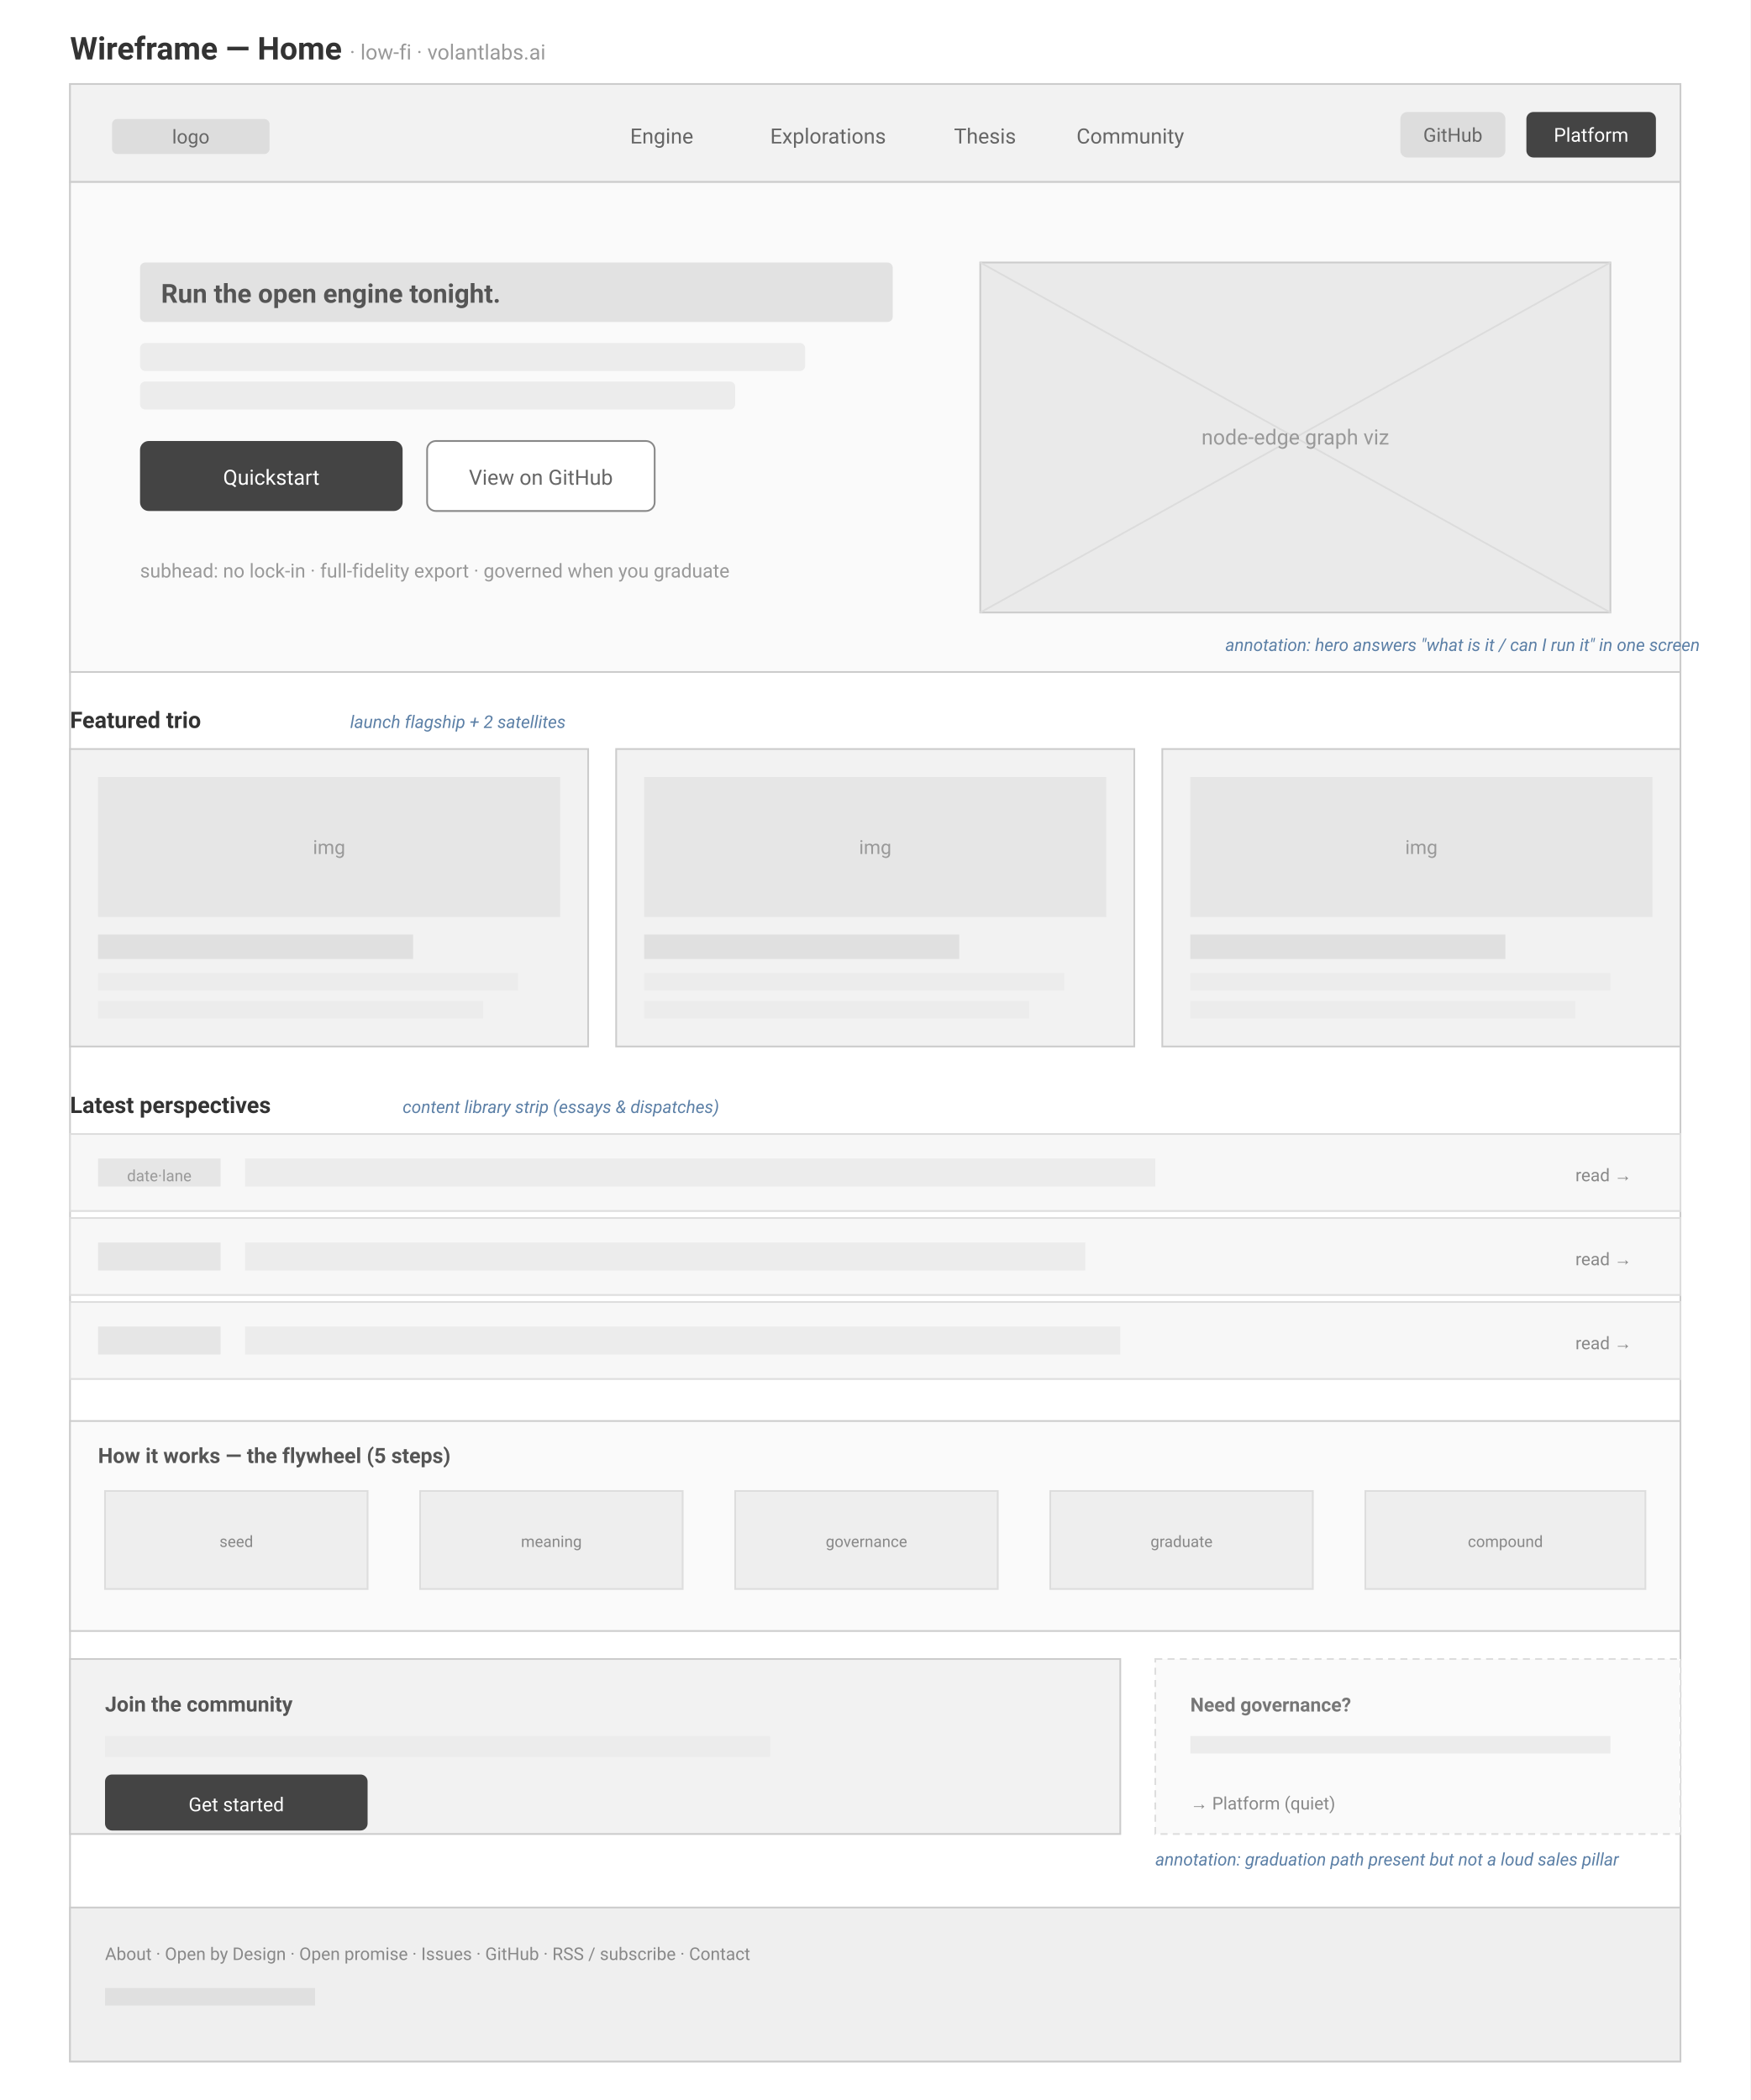
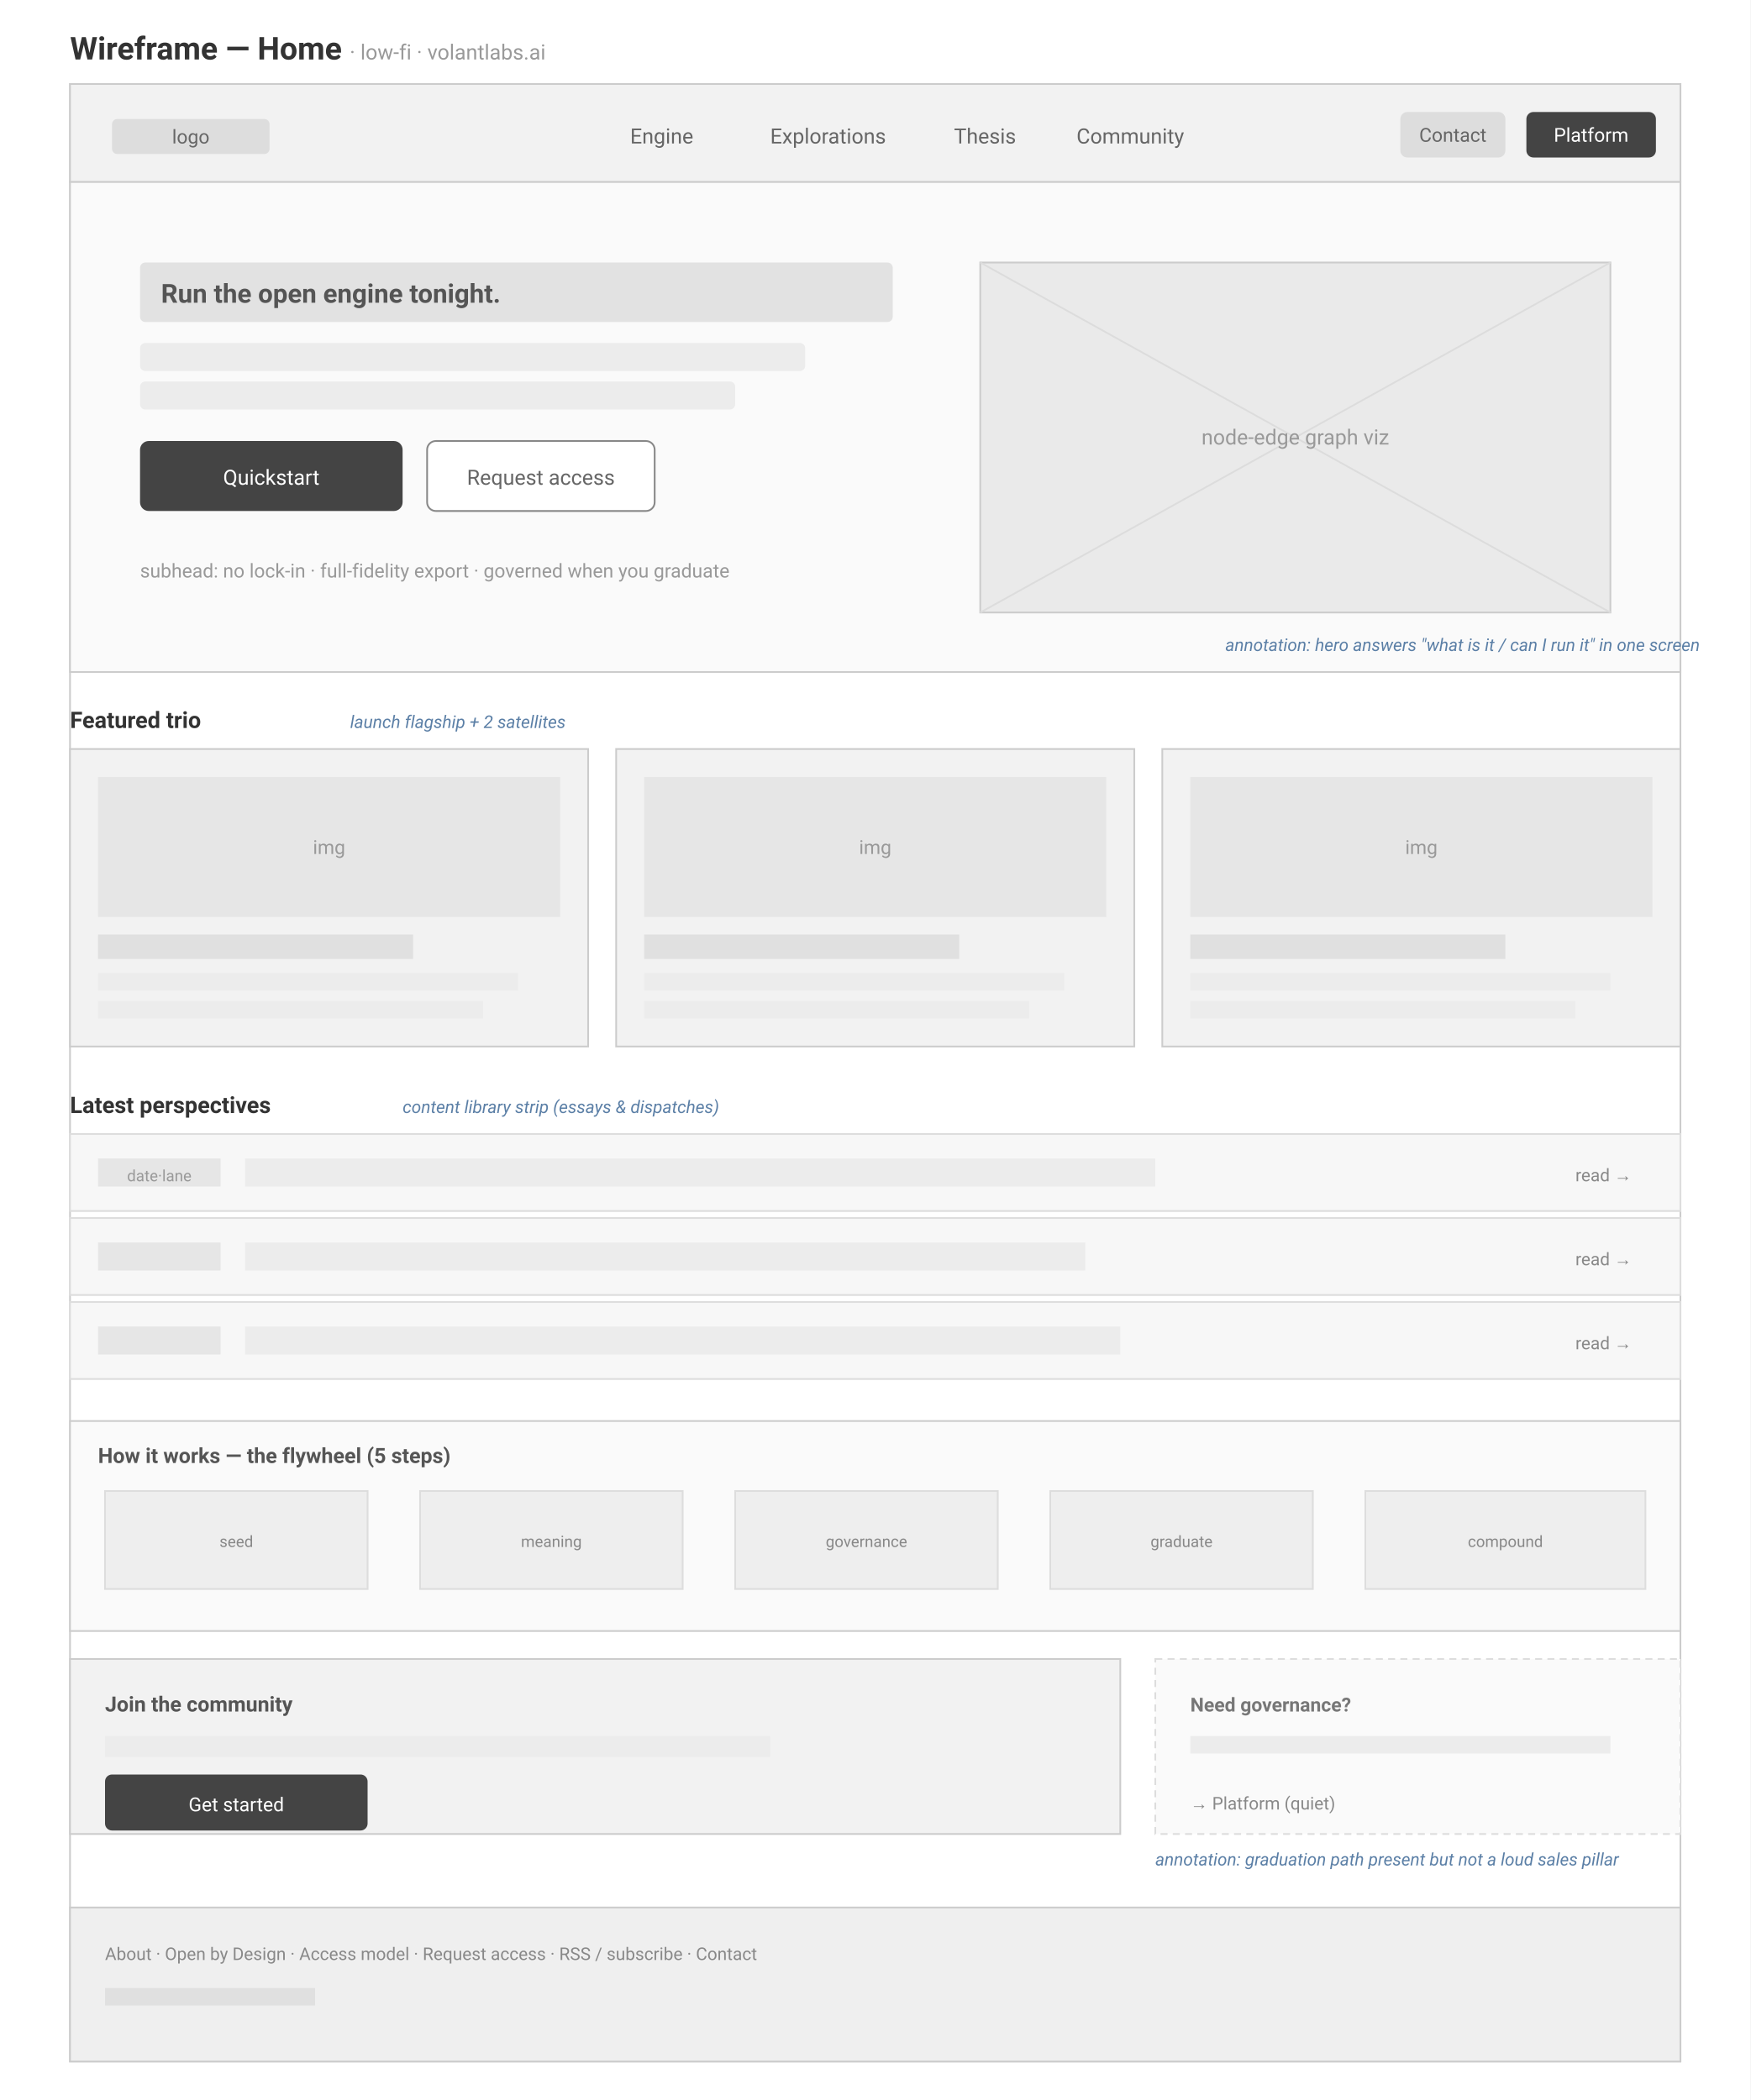
<svg xmlns="http://www.w3.org/2000/svg" viewBox="0 0 1000 1200" font-family="-apple-system, BlinkMacSystemFont, 'Segoe UI', Roboto, Arial, sans-serif">
  <rect x="0" y="0" width="1000" height="1200" fill="#ffffff" />
  <text x="40" y="34" font-size="18" font-weight="700" fill="#333">Wireframe — Home  <tspan font-size="12" font-weight="400" fill="#999">· low-fi · volantlabs.ai</tspan>
  </text>
  <rect x="40" y="48" width="920" height="1130" fill="#ffffff" stroke="#cccccc" />
  <rect x="40" y="48" width="920" height="56" fill="#F2F2F2" stroke="#cccccc" />
  <rect x="64" y="68" width="90" height="20" rx="3" fill="#ddd" />
  <text x="109" y="82" font-size="11" text-anchor="middle" fill="#666">logo</text>
  <text x="360" y="82" font-size="12" fill="#666">Engine</text>
  <text x="440" y="82" font-size="12" fill="#666">Explorations</text>
  <text x="545" y="82" font-size="12" fill="#666">Thesis</text>
  <text x="615" y="82" font-size="12" fill="#666">Community</text>
  <rect x="800" y="64" width="60" height="26" rx="4" fill="#ddd" />
-   <text x="830" y="81" font-size="11" text-anchor="middle" fill="#666">GitHub</text>
+   <text x="830" y="81" font-size="11" text-anchor="middle" fill="#666">Contact</text>
  <rect x="872" y="64" width="74" height="26" rx="4" fill="#444" />
  <text x="909" y="81" font-size="11" text-anchor="middle" fill="#fff">Platform</text>
  <rect x="40" y="104" width="920" height="280" fill="#FAFAFA" stroke="#cccccc" />
  <rect x="80" y="150" width="430" height="34" rx="3" fill="#e2e2e2" />
  <text x="92" y="173" font-size="15" font-weight="700" fill="#555">Run the open engine tonight.</text>
  <rect x="80" y="196" width="380" height="16" rx="3" fill="#ececec" />
  <rect x="80" y="218" width="340" height="16" rx="3" fill="#ececec" />
  <text x="80" y="210" font-size="10" fill="#aaa" />
  <rect x="80" y="252" width="150" height="40" rx="5" fill="#444" />
  <text x="155" y="277" font-size="12" text-anchor="middle" fill="#fff">Quickstart</text>
  <rect x="244" y="252" width="130" height="40" rx="5" fill="#fff" stroke="#888" />
-   <text x="309" y="277" font-size="12" text-anchor="middle" fill="#666">View on GitHub</text>
+   <text x="309" y="277" font-size="12" text-anchor="middle" fill="#666">Request access</text>
  <text x="80" y="330" font-size="11" fill="#999">subhead: no lock-in · full-fidelity export · governed when you graduate</text>
  <rect x="560" y="150" width="360" height="200" fill="#EAEAEA" stroke="#cccccc" />
  <path d="M560,150 L920,350 M920,150 L560,350" stroke="#dcdcdc" />
  <text x="740" y="254" font-size="12" text-anchor="middle" fill="#999">node-edge graph viz</text>
  <text x="700" y="372" font-size="10" font-style="italic" fill="#5B7FA6">annotation: hero answers "what is it / can I run it" in one screen</text>
  <text x="40" y="416" font-size="13" font-weight="700" fill="#333">Featured trio</text>
  <text x="200" y="416" font-size="10" font-style="italic" fill="#5B7FA6">launch flagship + 2 satellites</text>
  <g>
    <rect x="40" y="428" width="296" height="170" fill="#F2F2F2" stroke="#cccccc" />
    <rect x="56" y="444" width="264" height="80" fill="#E6E6E6" />
    <text x="188" y="488" font-size="11" text-anchor="middle" fill="#999">img</text>
    <rect x="56" y="534" width="180" height="14" fill="#e0e0e0" />
    <rect x="56" y="556" width="240" height="10" fill="#ececec" />
    <rect x="56" y="572" width="220" height="10" fill="#ececec" />
    <rect x="352" y="428" width="296" height="170" fill="#F2F2F2" stroke="#cccccc" />
    <rect x="368" y="444" width="264" height="80" fill="#E6E6E6" />
    <text x="500" y="488" font-size="11" text-anchor="middle" fill="#999">img</text>
    <rect x="368" y="534" width="180" height="14" fill="#e0e0e0" />
    <rect x="368" y="556" width="240" height="10" fill="#ececec" />
    <rect x="368" y="572" width="220" height="10" fill="#ececec" />
    <rect x="664" y="428" width="296" height="170" fill="#F2F2F2" stroke="#cccccc" />
    <rect x="680" y="444" width="264" height="80" fill="#E6E6E6" />
    <text x="812" y="488" font-size="11" text-anchor="middle" fill="#999">img</text>
    <rect x="680" y="534" width="180" height="14" fill="#e0e0e0" />
    <rect x="680" y="556" width="240" height="10" fill="#ececec" />
    <rect x="680" y="572" width="220" height="10" fill="#ececec" />
  </g>
  <text x="40" y="636" font-size="13" font-weight="700" fill="#333">Latest perspectives</text>
  <text x="230" y="636" font-size="10" font-style="italic" fill="#5B7FA6">content library strip (essays &amp; dispatches)</text>
  <g>
    <rect x="40" y="648" width="920" height="44" fill="#F7F7F7" stroke="#ddd" />
    <rect x="56" y="662" width="70" height="16" fill="#e6e6e6" />
    <text x="91" y="675" font-size="9" text-anchor="middle" fill="#999">date·lane</text>
    <rect x="140" y="662" width="520" height="16" fill="#ececec" />
    <text x="900" y="675" font-size="10" fill="#888">read →</text>
    <rect x="40" y="696" width="920" height="44" fill="#F7F7F7" stroke="#ddd" />
    <rect x="56" y="710" width="70" height="16" fill="#e6e6e6" />
    <rect x="140" y="710" width="480" height="16" fill="#ececec" />
    <text x="900" y="723" font-size="10" fill="#888">read →</text>
    <rect x="40" y="744" width="920" height="44" fill="#F7F7F7" stroke="#ddd" />
    <rect x="56" y="758" width="70" height="16" fill="#e6e6e6" />
    <rect x="140" y="758" width="500" height="16" fill="#ececec" />
    <text x="900" y="771" font-size="10" fill="#888">read →</text>
  </g>
  <rect x="40" y="812" width="920" height="120" fill="#FAFAFA" stroke="#cccccc" />
  <text x="56" y="836" font-size="12" font-weight="700" fill="#555">How it works — the flywheel (5 steps)</text>
  <g>
    <rect x="60" y="852" width="150" height="56" fill="#eee" stroke="#ddd" />
    <rect x="240" y="852" width="150" height="56" fill="#eee" stroke="#ddd" />
    <rect x="420" y="852" width="150" height="56" fill="#eee" stroke="#ddd" />
    <rect x="600" y="852" width="150" height="56" fill="#eee" stroke="#ddd" />
    <rect x="780" y="852" width="160" height="56" fill="#eee" stroke="#ddd" />
    <text x="135" y="884" font-size="9" text-anchor="middle" fill="#888">seed</text>
    <text x="315" y="884" font-size="9" text-anchor="middle" fill="#888">meaning</text>
    <text x="495" y="884" font-size="9" text-anchor="middle" fill="#888">governance</text>
    <text x="675" y="884" font-size="9" text-anchor="middle" fill="#888">graduate</text>
    <text x="860" y="884" font-size="9" text-anchor="middle" fill="#888">compound</text>
  </g>
  <rect x="40" y="948" width="600" height="100" fill="#F2F2F2" stroke="#cccccc" />
  <text x="60" y="978" font-size="12" font-weight="700" fill="#555">Join the community</text>
  <rect x="60" y="992" width="380" height="12" fill="#ececec" />
  <rect x="60" y="1014" width="150" height="32" rx="4" fill="#444" />
  <text x="135" y="1035" font-size="11" text-anchor="middle" fill="#fff">Get started</text>
  <rect x="660" y="948" width="300" height="100" fill="#FAFAFA" stroke="#ddd" stroke-dasharray="4 3" />
  <text x="680" y="978" font-size="11" font-weight="700" fill="#777">Need governance?</text>
  <rect x="680" y="992" width="240" height="10" fill="#ececec" />
  <text x="680" y="1034" font-size="10" fill="#888">→ Platform (quiet)</text>
  <text x="660" y="1066" font-size="10" font-style="italic" fill="#5B7FA6">annotation: graduation path present but not a loud sales pillar</text>
  <rect x="40" y="1090" width="920" height="88" fill="#EFEFEF" stroke="#cccccc" />
-   <text x="60" y="1120" font-size="10" fill="#888">About · Open by Design · Open promise · Issues · GitHub · RSS / subscribe · Contact</text>
+   <text x="60" y="1120" font-size="10" fill="#888">About · Open by Design · Access model · Request access · RSS / subscribe · Contact</text>
  <rect x="60" y="1136" width="120" height="10" fill="#e0e0e0" />
</svg>
